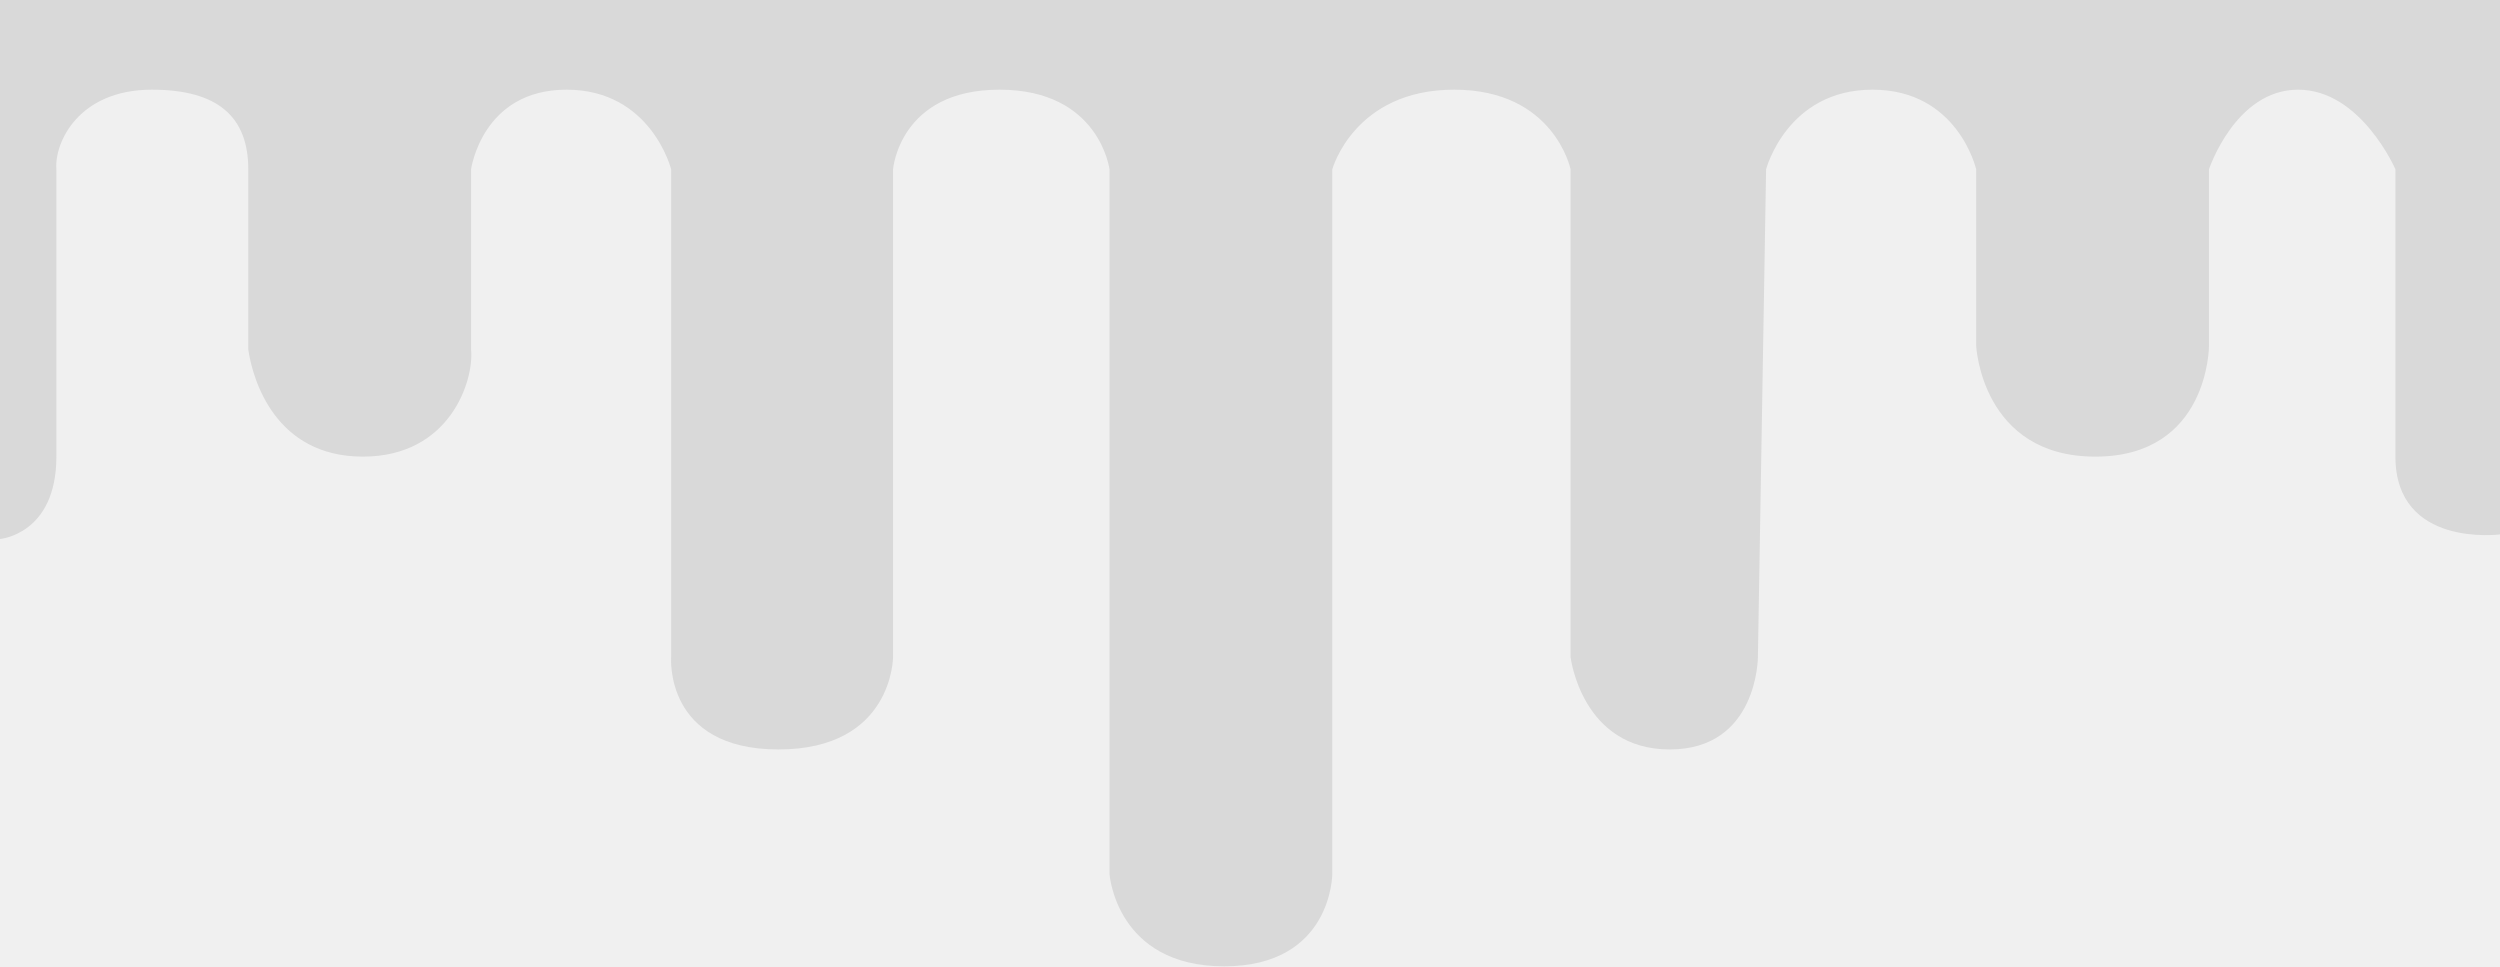
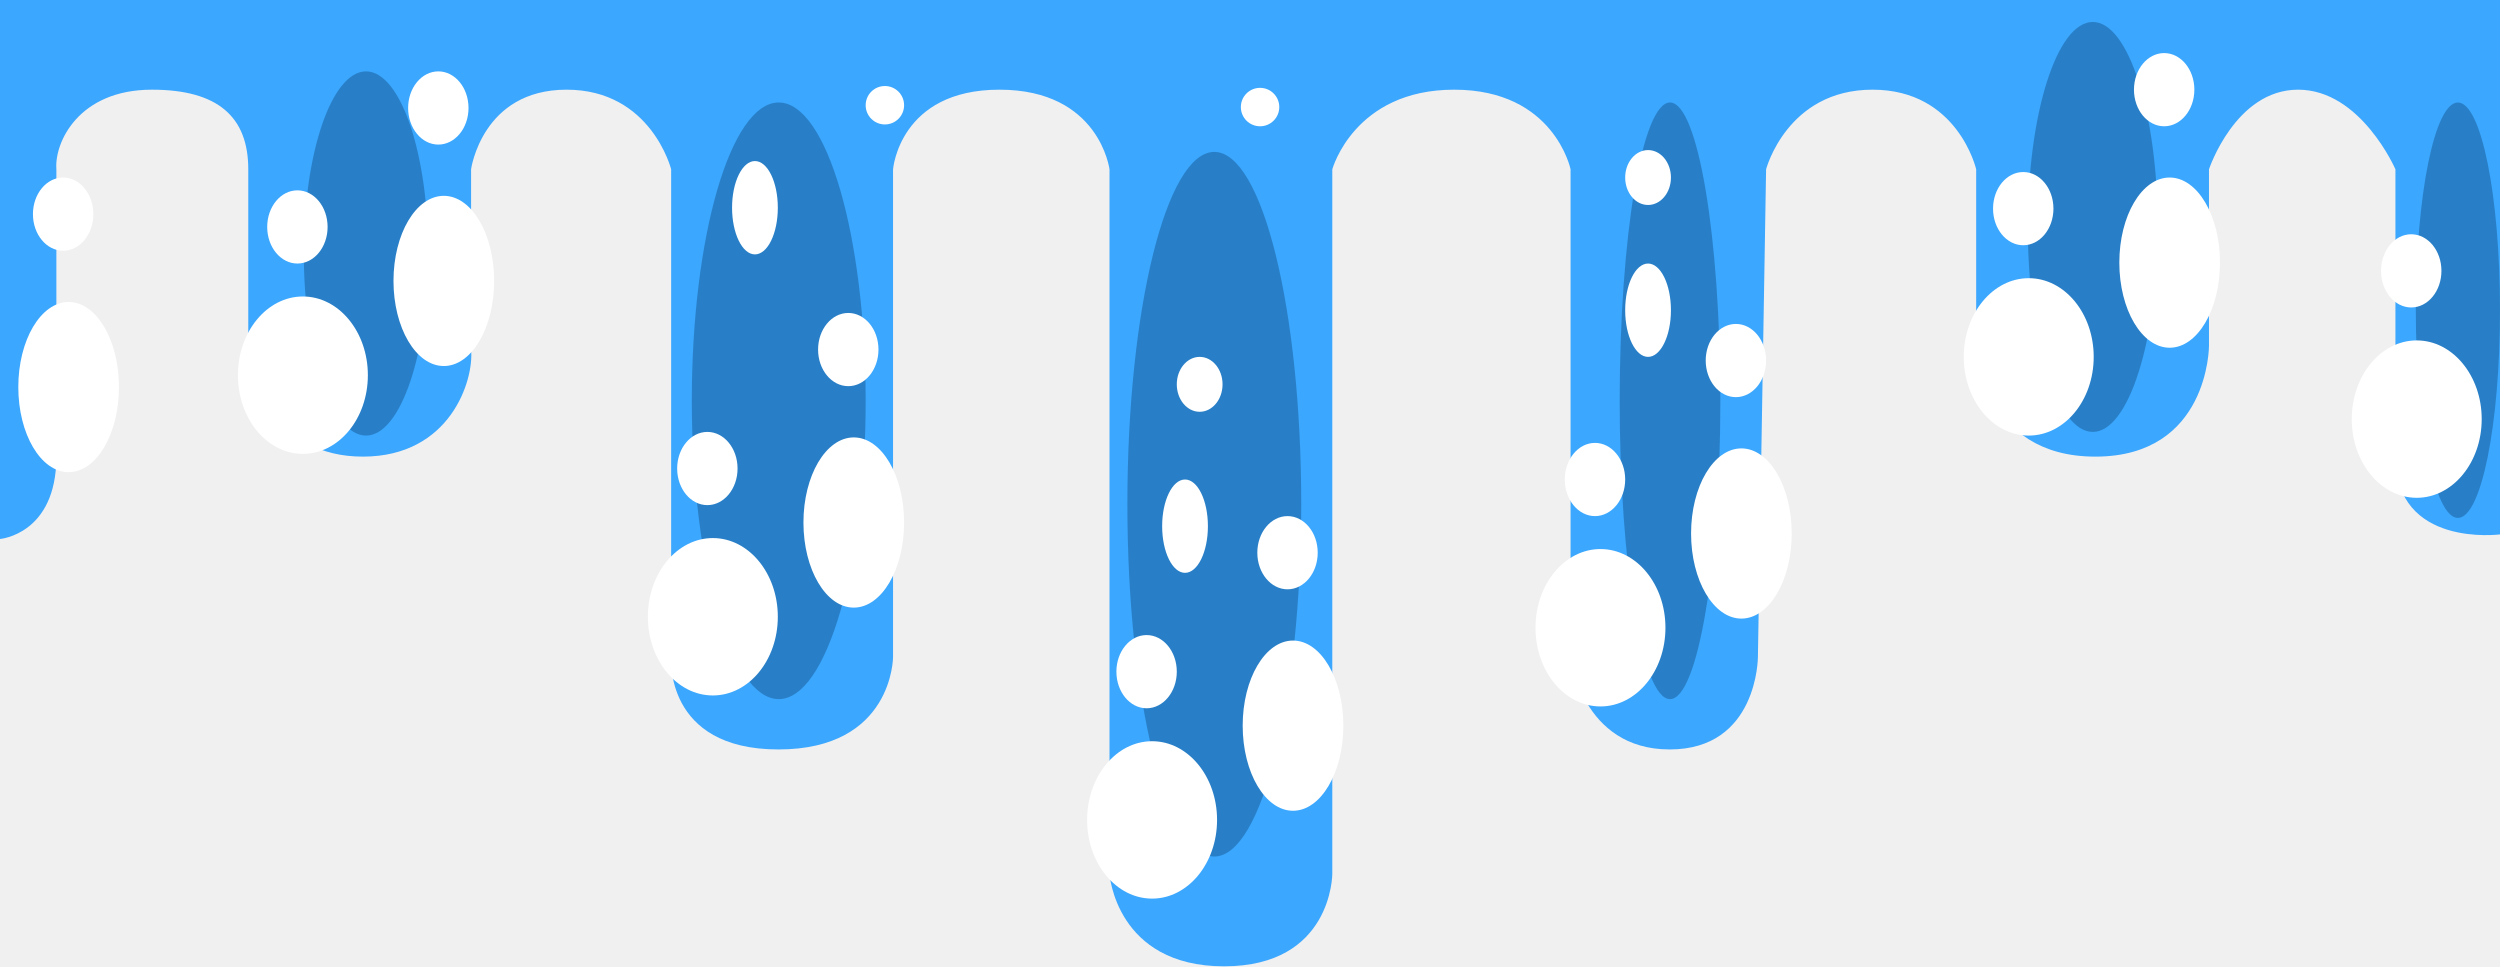
<svg xmlns="http://www.w3.org/2000/svg" width="1366" height="528" viewBox="0 0 1366 528" fill="none">
-   <path d="M135.656 92.5C135.656 64 119.258 49 82.984 49C42.834 49 29.649 78 30.808 92.5V249.5C30.808 292 0 294.5 0 294.5V0H1366V292C1366 292 1308.86 299.5 1308.86 249.5V92.5C1308.86 92.5 1289.97 49 1255.69 49C1221.4 49 1206.99 92.5 1206.99 92.5V189C1206.99 189 1206.99 249.5 1144.88 249.5C1082.76 249.5 1079.78 189 1079.78 189V92.5C1079.78 92.5 1069.84 49 1023.13 49C976.424 49 964.995 92.5 964.995 92.5L960.523 359C960.523 359 960.523 409.5 912.323 409.5C864.123 409.5 858.16 359 858.16 359V92.5C858.16 92.5 849.216 49 794.556 49C739.896 49 727.97 92.5 727.97 92.5V477.5C727.97 477.5 727.97 528 668.838 528C609.706 528 606.228 477.5 606.228 477.5V92.5C606.228 92.5 600.762 49 546.102 49C491.442 49 487.964 92.5 487.964 92.5V359C487.964 359 487.964 409.5 425.353 409.5C362.743 409.5 366.718 359 366.718 359V92.5C366.718 92.5 355.786 49 309.574 49C263.361 49 257.398 92.5 257.398 92.5V191C259.055 207.833 245.969 249.5 198.266 249.5C150.563 249.5 138.14 207.833 135.656 191V92.5Z" fill="#D9D9D9" />
+   <path d="M135.656 92.5C135.656 64 119.258 49 82.984 49C42.834 49 29.649 78 30.808 92.5V249.5C30.808 292 0 294.5 0 294.5V0H1366V292C1366 292 1308.86 299.5 1308.86 249.5V92.5C1308.86 92.5 1289.97 49 1255.69 49C1221.4 49 1206.99 92.5 1206.99 92.5V189C1206.99 189 1206.99 249.5 1144.88 249.5C1082.76 249.5 1079.78 189 1079.78 189V92.5C1079.78 92.5 1069.84 49 1023.13 49C976.424 49 964.995 92.5 964.995 92.5L960.523 359C960.523 359 960.523 409.5 912.323 409.5C864.123 409.5 858.16 359 858.16 359V92.5C858.16 92.5 849.216 49 794.556 49C739.896 49 727.97 92.5 727.97 92.5V477.5C727.97 477.5 727.97 528 668.838 528C609.706 528 606.228 477.5 606.228 477.5V92.5C606.228 92.5 600.762 49 546.102 49C491.442 49 487.964 92.5 487.964 92.5V359C487.964 359 487.964 409.5 425.353 409.5C362.743 409.5 366.718 359 366.718 359V92.5C366.718 92.5 355.786 49 309.574 49C263.361 49 257.398 92.5 257.398 92.5V191C259.055 207.833 245.969 249.5 198.266 249.5C150.563 249.5 138.14 207.833 135.656 191V92.5Z" fill="#3BA7FF" />
+   <ellipse cx="663.5" cy="275.5" rx="47.5" ry="192.5" fill="#287FC7" />
+   <ellipse cx="425.5" cy="219" rx="47.5" ry="163" fill="#287FC7" />
+   <ellipse cx="912.5" cy="219" rx="27.5" ry="163" fill="#287FC7" />
+   <ellipse cx="1143.5" cy="124" rx="35.5" ry="112" fill="#287FC7" />
+   <ellipse cx="1343" cy="169.5" rx="23" ry="113.5" fill="#287FC7" />
+   <ellipse cx="200" cy="138.5" rx="34" ry="99.5" fill="#287FC7" />
+   <ellipse cx="389.5" cy="337" rx="35.5" ry="43" fill="white" />
+   <ellipse cx="165.5" cy="205" rx="35.5" ry="43" fill="white" />
+   <ellipse cx="874.5" cy="343" rx="35.5" ry="43" fill="white" />
+   <ellipse cx="1108.5" cy="195" rx="35.5" ry="43" fill="white" />
+   <ellipse cx="706.5" cy="396.5" rx="27.5" ry="46.5" fill="white" />
+   <ellipse cx="466.5" cy="285.5" rx="27.5" ry="46.5" fill="white" />
+   <ellipse cx="242.5" cy="153.5" rx="27.5" ry="46.5" fill="white" />
+   <ellipse cx="37.5" cy="211.5" rx="27.5" ry="46.5" fill="white" />
+   <ellipse cx="951.5" cy="291.5" rx="27.5" ry="46.5" fill="white" />
+   <ellipse cx="1185.5" cy="143.5" rx="27.5" ry="46.5" fill="white" />
+   <ellipse cx="626.5" cy="367" rx="16.5" ry="20" fill="white" />
+   <ellipse cx="386.5" cy="256" rx="16.5" ry="20" fill="white" />
+   <ellipse cx="162.5" cy="124" rx="16.5" ry="20" fill="white" />
+   <ellipse cx="871.5" cy="262" rx="16.5" ry="20" fill="white" />
+   <ellipse cx="1105.5" cy="114" rx="16.5" ry="20" fill="white" />
+   <ellipse cx="703.5" cy="302" rx="16.5" ry="20" fill="white" />
+   <ellipse cx="655.5" cy="210" rx="12.5" ry="15" fill="white" />
+   <ellipse cx="900.5" cy="97" rx="12.5" ry="15" fill="white" />
+   <ellipse cx="900.5" cy="169.5" rx="12.5" ry="25.5" fill="white" />
+   <ellipse cx="647.5" cy="287.5" rx="12.5" ry="25.5" fill="white" />
+   <ellipse cx="412.5" cy="113.5" rx="12.5" ry="25.5" fill="white" />
+   <circle cx="688.5" cy="58.5" r="10.5" fill="white" />
+   <circle cx="483.5" cy="57.5" r="10.5" fill="white" />
+   <ellipse cx="463.5" cy="191" rx="16.5" ry="20" fill="white" />
+   <ellipse cx="239.5" cy="59" rx="16.5" ry="20" fill="white" />
+   <ellipse cx="34.5" cy="117" rx="16.5" ry="20" fill="white" />
+   <ellipse cx="948.5" cy="197" rx="16.5" ry="20" fill="white" />
+   <ellipse cx="1182.5" cy="49" rx="16.5" ry="20" fill="white" />
+   <ellipse cx="629.5" cy="448" rx="35.5" ry="43" fill="white" />
+   <ellipse cx="1320.5" cy="229" rx="35.5" ry="43" fill="white" />
+   <ellipse cx="1317.5" cy="148" rx="16.5" ry="20" fill="white" />
</svg>
